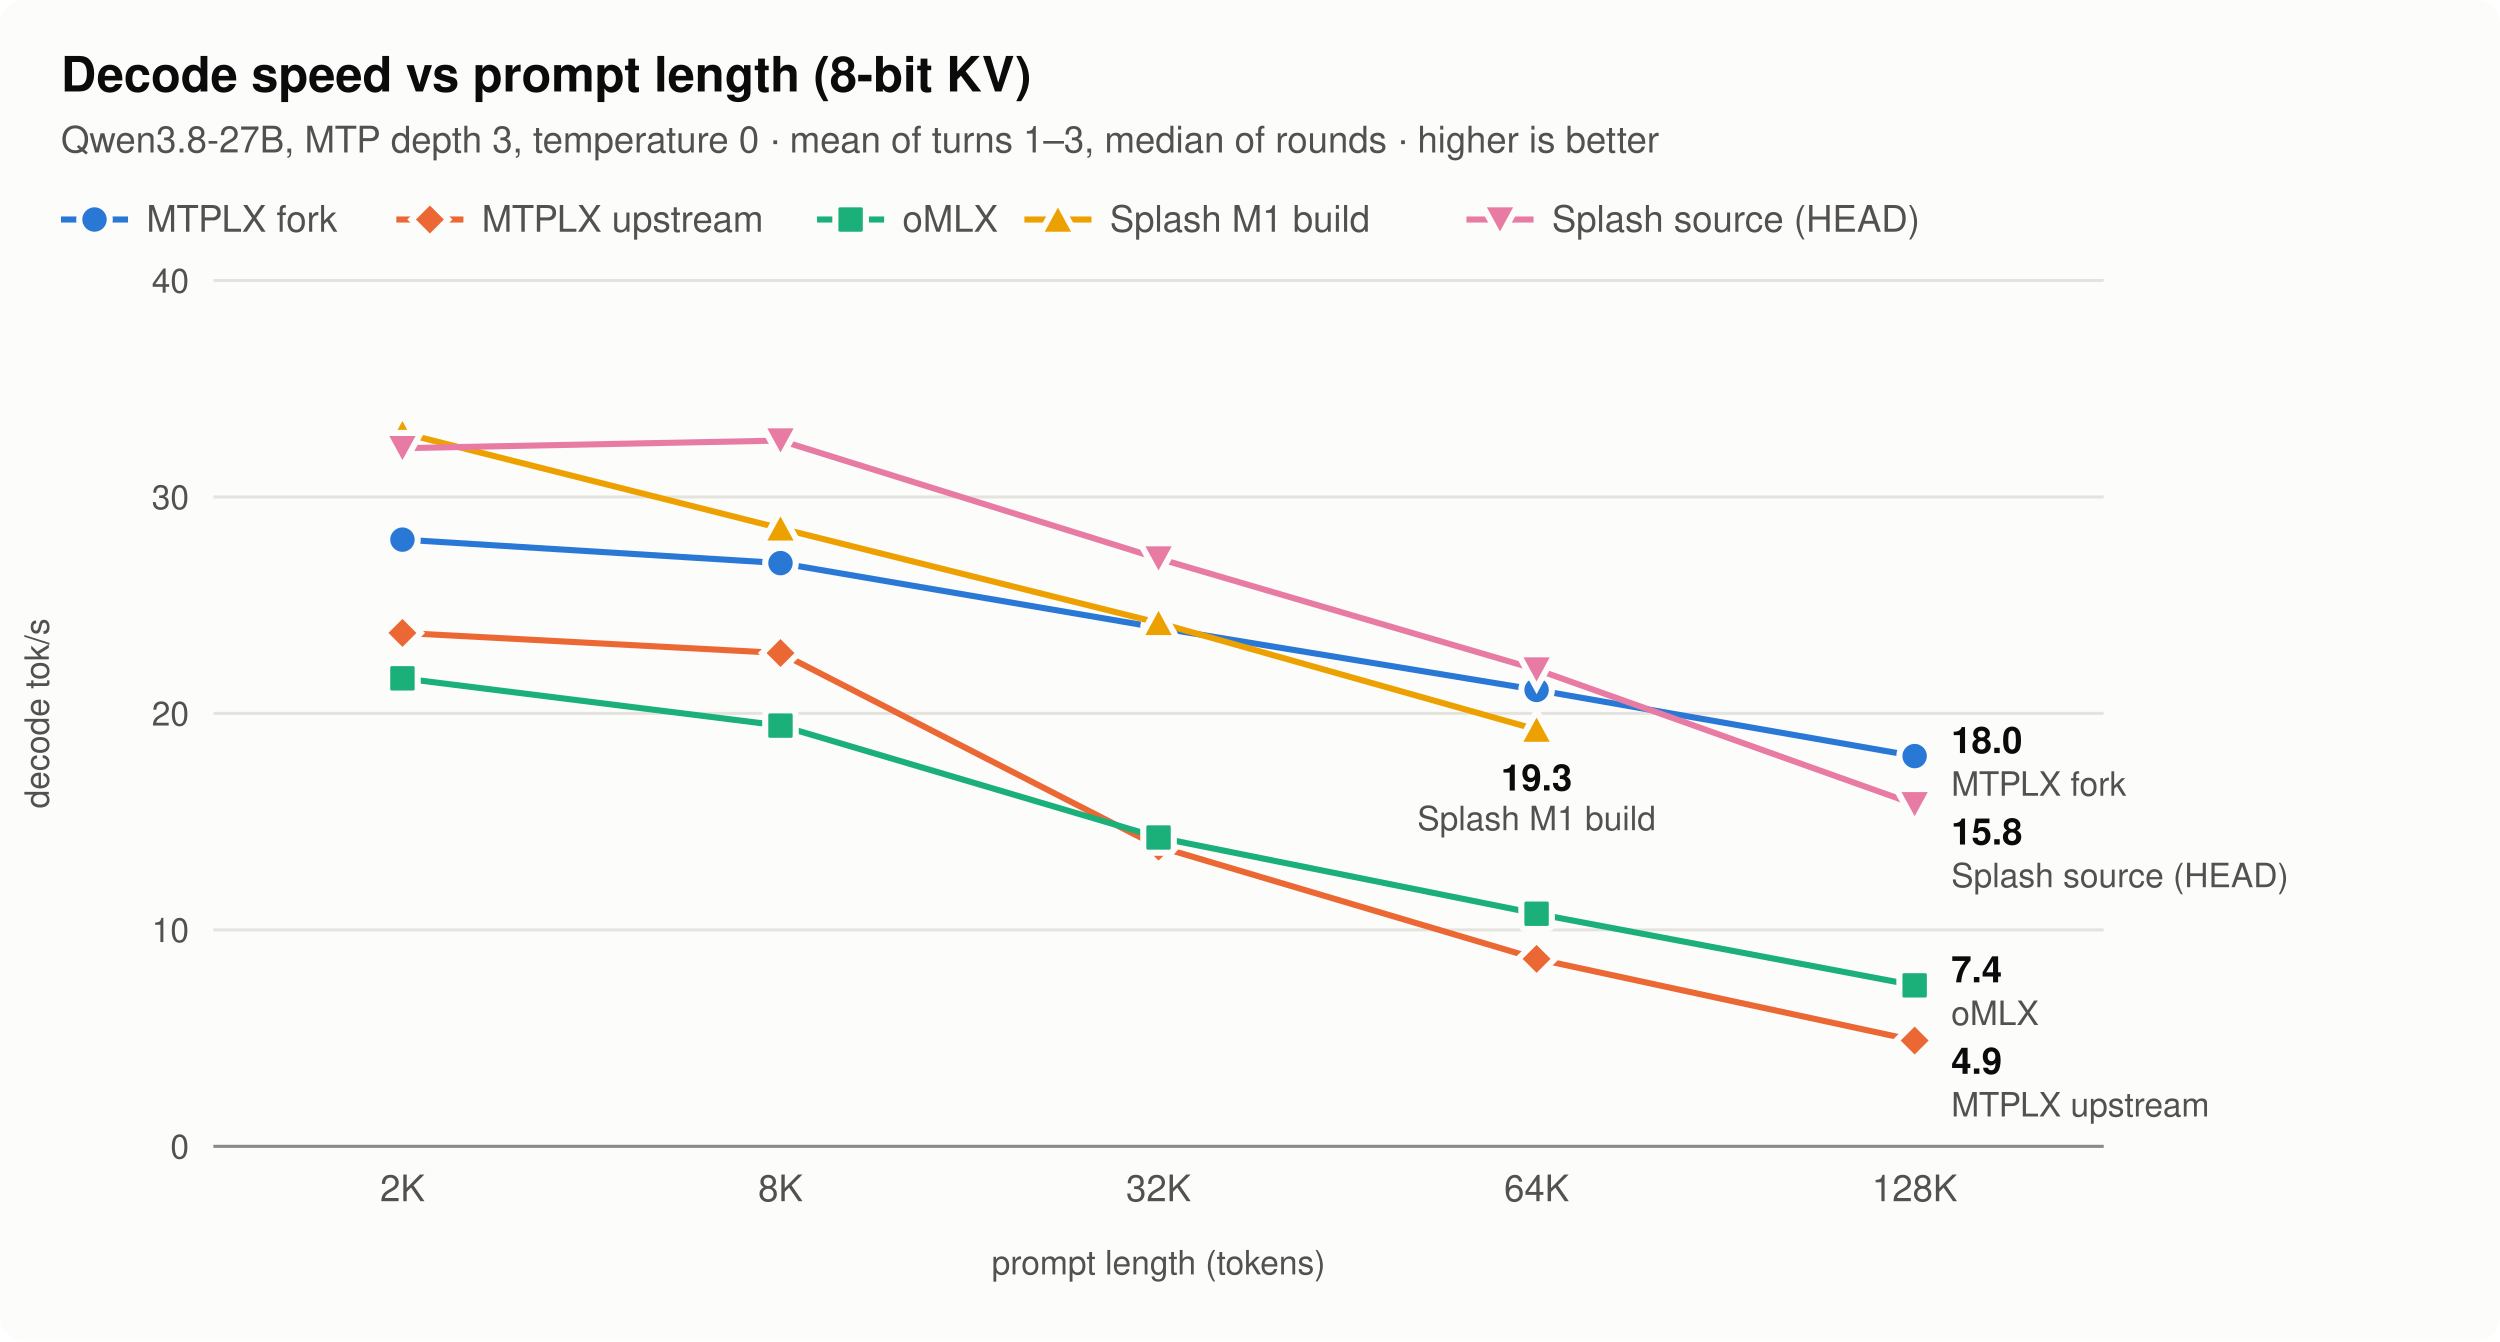
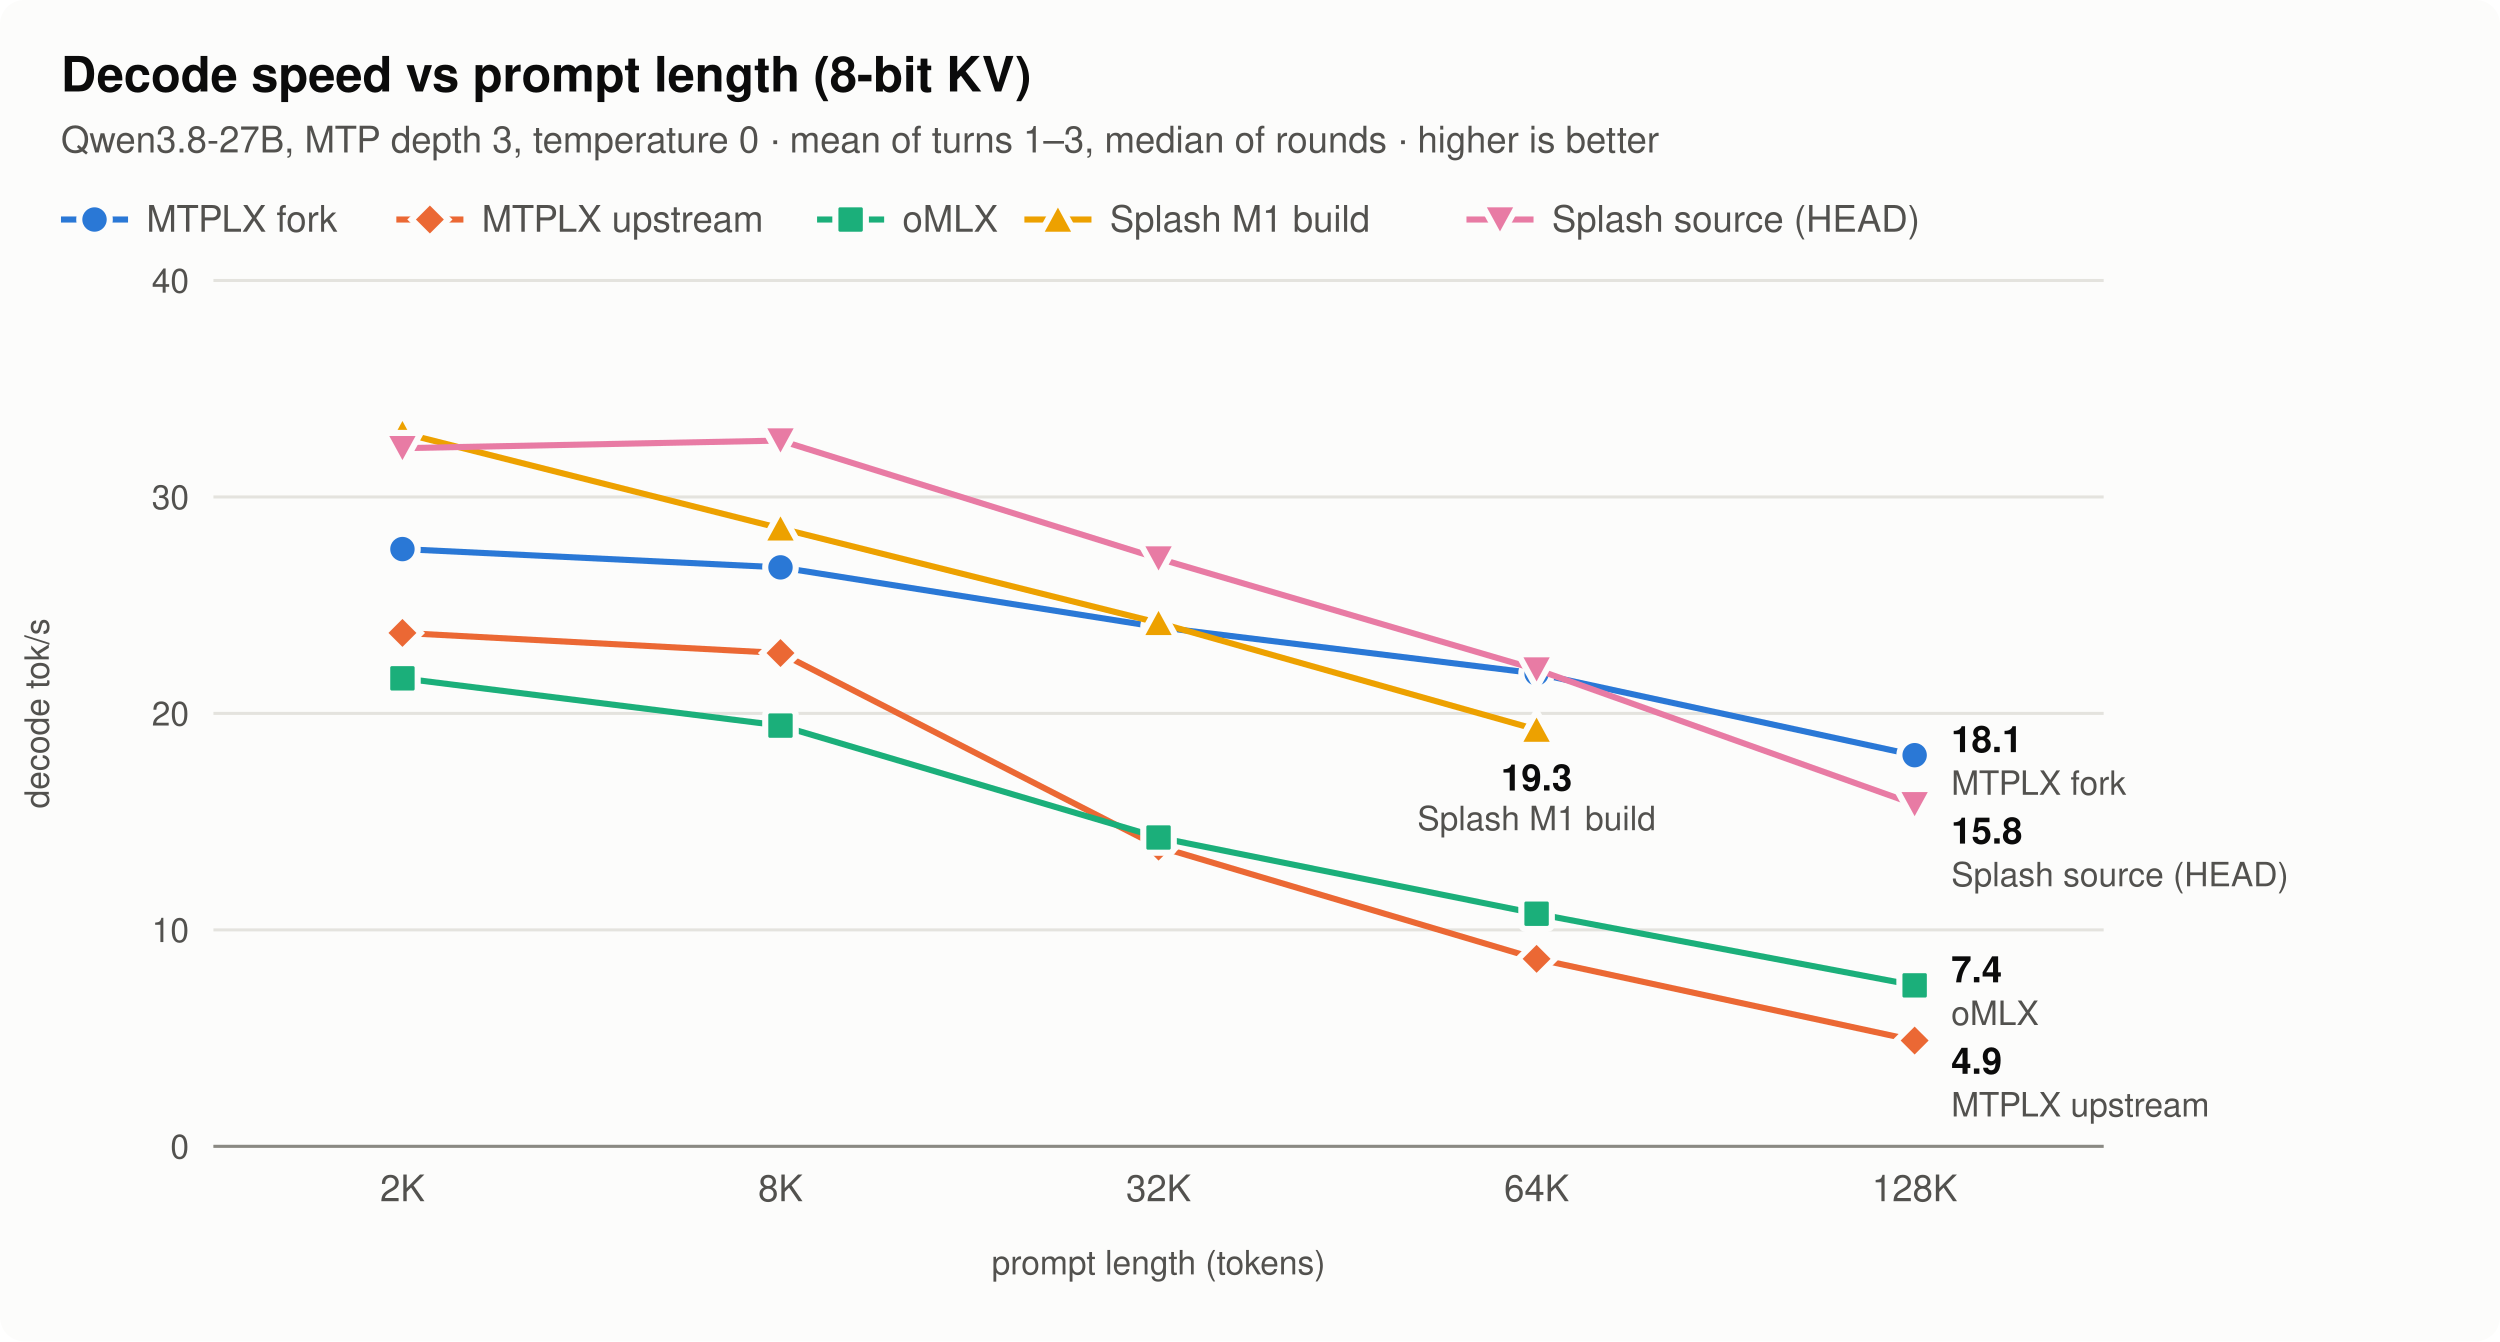
<svg xmlns="http://www.w3.org/2000/svg" viewBox="0 0 820 440" width="820" height="440" role="img" aria-label="Decode speed vs prompt length (8-bit KV)" font-family="-apple-system,BlinkMacSystemFont,Segoe UI,Helvetica,Arial,sans-serif">
  <rect width="820" height="440" rx="8" fill="#fcfcfb" />
  <text x="20" y="30" fill="#0b0b0b" font-size="16" font-weight="600">Decode speed vs prompt length (8-bit KV)</text>
  <text x="20" y="50" fill="#52514e" font-size="12">Qwen3.8-27B, MTP depth 3, temperature 0 · mean of turns 1–3, median of rounds · higher is better</text>
  <line x1="20" x2="42" y1="72" y2="72" stroke="#2a78d6" stroke-width="2" />
  <circle cx="31" cy="72" r="5" fill="#2a78d6" stroke="#fcfcfb" stroke-width="2" />
  <text x="48" y="76" fill="#52514e" font-size="12">MTPLX fork</text>
  <line x1="130" x2="152" y1="72" y2="72" stroke="#eb6834" stroke-width="2" />
  <path d="M141 66L147 72L141 78L135 72Z" fill="#eb6834" stroke="#fcfcfb" stroke-width="2" />
  <text x="158" y="76" fill="#52514e" font-size="12">MTPLX upstream</text>
  <line x1="268" x2="290" y1="72" y2="72" stroke="#1baf7a" stroke-width="2" />
  <rect x="274" y="67" width="10" height="10" rx="1.5" fill="#1baf7a" stroke="#fcfcfb" stroke-width="2" />
  <text x="296" y="76" fill="#52514e" font-size="12">oMLX</text>
  <line x1="336" x2="358" y1="72" y2="72" stroke="#eda100" stroke-width="2" />
  <path d="M347 66L353 77L341 77Z" fill="#eda100" stroke="#fcfcfb" stroke-width="2" />
  <text x="364" y="76" fill="#52514e" font-size="12">Splash M1 build</text>
  <line x1="481" x2="503" y1="72" y2="72" stroke="#e87ba4" stroke-width="2" />
  <path d="M492 78L498 67L486 67Z" fill="#e87ba4" stroke="#fcfcfb" stroke-width="2" />
  <text x="509" y="76" fill="#52514e" font-size="12">Splash source (HEAD)</text>
  <line x1="70" x2="690" y1="376.0" y2="376.0" stroke="#e4e3de" />
  <text x="62" y="380.0" fill="#52514e" font-size="11" text-anchor="end">0</text>
  <line x1="70" x2="690" y1="305.0" y2="305.0" stroke="#e4e3de" />
  <text x="62" y="309.0" fill="#52514e" font-size="11" text-anchor="end">10</text>
  <line x1="70" x2="690" y1="234.0" y2="234.0" stroke="#e4e3de" />
  <text x="62" y="238.0" fill="#52514e" font-size="11" text-anchor="end">20</text>
  <line x1="70" x2="690" y1="163.0" y2="163.0" stroke="#e4e3de" />
  <text x="62" y="167.0" fill="#52514e" font-size="11" text-anchor="end">30</text>
  <line x1="70" x2="690" y1="92.0" y2="92.0" stroke="#e4e3de" />
  <text x="62" y="96.0" fill="#52514e" font-size="11" text-anchor="end">40</text>
  <line x1="70" x2="690" y1="376" y2="376" stroke="#8a8983" />
  <text x="132.0" y="394" fill="#52514e" font-size="12" text-anchor="middle">2K</text>
  <text x="256.0" y="394" fill="#52514e" font-size="12" text-anchor="middle">8K</text>
  <text x="380.0" y="394" fill="#52514e" font-size="12" text-anchor="middle">32K</text>
  <text x="504.0" y="394" fill="#52514e" font-size="12" text-anchor="middle">64K</text>
  <text x="628.0" y="394" fill="#52514e" font-size="12" text-anchor="middle">128K</text>
  <text x="380.0" y="418" fill="#52514e" font-size="11" text-anchor="middle">prompt length (tokens)</text>
  <text x="16" y="234.0" fill="#52514e" font-size="11" text-anchor="middle" transform="rotate(-90 16 234.0)">decode tok/s</text>
-   <polyline points="132.0,177.0 256.0,184.7 380.0,205.9 504.0,226.3 628.0,248.0" fill="none" stroke="#2a78d6" stroke-width="2" stroke-linejoin="round" />
-   <circle cx="132.0" cy="177.0" r="5" fill="#2a78d6" stroke="#fcfcfb" stroke-width="2" />
-   <circle cx="256.0" cy="184.7" r="5" fill="#2a78d6" stroke="#fcfcfb" stroke-width="2" />
-   <circle cx="380.0" cy="205.9" r="5" fill="#2a78d6" stroke="#fcfcfb" stroke-width="2" />
-   <circle cx="504.0" cy="226.3" r="5" fill="#2a78d6" stroke="#fcfcfb" stroke-width="2" />
-   <circle cx="628.0" cy="248.0" r="5" fill="#2a78d6" stroke="#fcfcfb" stroke-width="2" />
+   <polyline points="132.0,180.1 256.0,186.1 380.0,205.7 504.0,220.9 628.0,247.7" fill="none" stroke="#2a78d6" stroke-width="2" stroke-linejoin="round" />
+   <circle cx="132.0" cy="180.1" r="5" fill="#2a78d6" stroke="#fcfcfb" stroke-width="2" />
+   <circle cx="256.0" cy="186.1" r="5" fill="#2a78d6" stroke="#fcfcfb" stroke-width="2" />
+   <circle cx="380.0" cy="205.7" r="5" fill="#2a78d6" stroke="#fcfcfb" stroke-width="2" />
+   <circle cx="504.0" cy="220.9" r="5" fill="#2a78d6" stroke="#fcfcfb" stroke-width="2" />
+   <circle cx="628.0" cy="247.7" r="5" fill="#2a78d6" stroke="#fcfcfb" stroke-width="2" />
  <polyline points="132.0,207.6 256.0,214.2 380.0,277.7 504.0,314.5 628.0,341.3" fill="none" stroke="#eb6834" stroke-width="2" stroke-linejoin="round" />
  <path d="M132.0 201.6L138.0 207.6L132.0 213.6L126.0 207.6Z" fill="#eb6834" stroke="#fcfcfb" stroke-width="2" />
  <path d="M256.0 208.2L262.0 214.2L256.0 220.2L250.0 214.2Z" fill="#eb6834" stroke="#fcfcfb" stroke-width="2" />
  <path d="M380.0 271.7L386.0 277.7L380.0 283.7L374.0 277.7Z" fill="#eb6834" stroke="#fcfcfb" stroke-width="2" />
  <path d="M504.0 308.5L510.0 314.5L504.0 320.5L498.0 314.5Z" fill="#eb6834" stroke="#fcfcfb" stroke-width="2" />
  <path d="M628.0 335.3L634.0 341.3L628.0 347.3L622.0 341.3Z" fill="#eb6834" stroke="#fcfcfb" stroke-width="2" />
  <polyline points="132.0,222.5 256.0,238.0 380.0,274.7 504.0,299.7 628.0,323.2" fill="none" stroke="#1baf7a" stroke-width="2" stroke-linejoin="round" />
  <rect x="127.0" y="217.5" width="10" height="10" rx="1.5" fill="#1baf7a" stroke="#fcfcfb" stroke-width="2" />
  <rect x="251.0" y="233.0" width="10" height="10" rx="1.5" fill="#1baf7a" stroke="#fcfcfb" stroke-width="2" />
  <rect x="375.0" y="269.7" width="10" height="10" rx="1.5" fill="#1baf7a" stroke="#fcfcfb" stroke-width="2" />
  <rect x="499.0" y="294.7" width="10" height="10" rx="1.5" fill="#1baf7a" stroke="#fcfcfb" stroke-width="2" />
  <rect x="623.0" y="318.2" width="10" height="10" rx="1.5" fill="#1baf7a" stroke="#fcfcfb" stroke-width="2" />
  <polyline points="132.0,142.0 256.0,173.3 380.0,204.3 504.0,239.3" fill="none" stroke="#eda100" stroke-width="2" stroke-linejoin="round" />
  <path d="M132.0 136.0L138.0 147.0L126.0 147.0Z" fill="#eda100" stroke="#fcfcfb" stroke-width="2" />
  <path d="M256.0 167.3L262.0 178.3L250.0 178.3Z" fill="#eda100" stroke="#fcfcfb" stroke-width="2" />
  <path d="M380.0 198.3L386.0 209.3L374.0 209.3Z" fill="#eda100" stroke="#fcfcfb" stroke-width="2" />
  <path d="M504.0 233.3L510.0 244.3L498.0 244.3Z" fill="#eda100" stroke="#fcfcfb" stroke-width="2" />
  <text x="504.0" y="259.3" fill="#0b0b0b" font-size="12" font-weight="600" text-anchor="middle">19.3</text>
  <text x="504.0" y="272.3" fill="#52514e" font-size="11" text-anchor="middle">Splash M1 build</text>
  <polyline points="132.0,147.0 256.0,144.5 380.0,183.2 504.0,219.6 628.0,263.8" fill="none" stroke="#e87ba4" stroke-width="2" stroke-linejoin="round" />
  <path d="M132.0 153.0L138.0 142.0L126.0 142.0Z" fill="#e87ba4" stroke="#fcfcfb" stroke-width="2" />
  <path d="M256.0 150.5L262.0 139.5L250.0 139.5Z" fill="#e87ba4" stroke="#fcfcfb" stroke-width="2" />
  <path d="M380.0 189.2L386.0 178.2L374.0 178.2Z" fill="#e87ba4" stroke="#fcfcfb" stroke-width="2" />
  <path d="M504.0 225.6L510.0 214.6L498.0 214.6Z" fill="#e87ba4" stroke="#fcfcfb" stroke-width="2" />
  <path d="M628.0 269.8L634.0 258.8L622.0 258.8Z" fill="#e87ba4" stroke="#fcfcfb" stroke-width="2" />
-   <text x="640.0" y="247.0" fill="#0b0b0b" font-size="12" font-weight="600">18.0</text>
-   <text x="640.0" y="261.0" fill="#52514e" font-size="11">MTPLX fork</text>
-   <text x="640.0" y="277.0" fill="#0b0b0b" font-size="12" font-weight="600">15.8</text>
-   <text x="640.0" y="291.0" fill="#52514e" font-size="11">Splash source (HEAD)</text>
+   <text x="640.0" y="246.7" fill="#0b0b0b" font-size="12" font-weight="600">18.1</text>
+   <text x="640.0" y="260.7" fill="#52514e" font-size="11">MTPLX fork</text>
+   <text x="640.0" y="276.7" fill="#0b0b0b" font-size="12" font-weight="600">15.8</text>
+   <text x="640.0" y="290.7" fill="#52514e" font-size="11">Splash source (HEAD)</text>
  <text x="640.0" y="322.2" fill="#0b0b0b" font-size="12" font-weight="600">7.4</text>
  <text x="640.0" y="336.2" fill="#52514e" font-size="11">oMLX</text>
  <text x="640.0" y="352.2" fill="#0b0b0b" font-size="12" font-weight="600">4.9</text>
  <text x="640.0" y="366.2" fill="#52514e" font-size="11">MTPLX upstream</text>
</svg>
